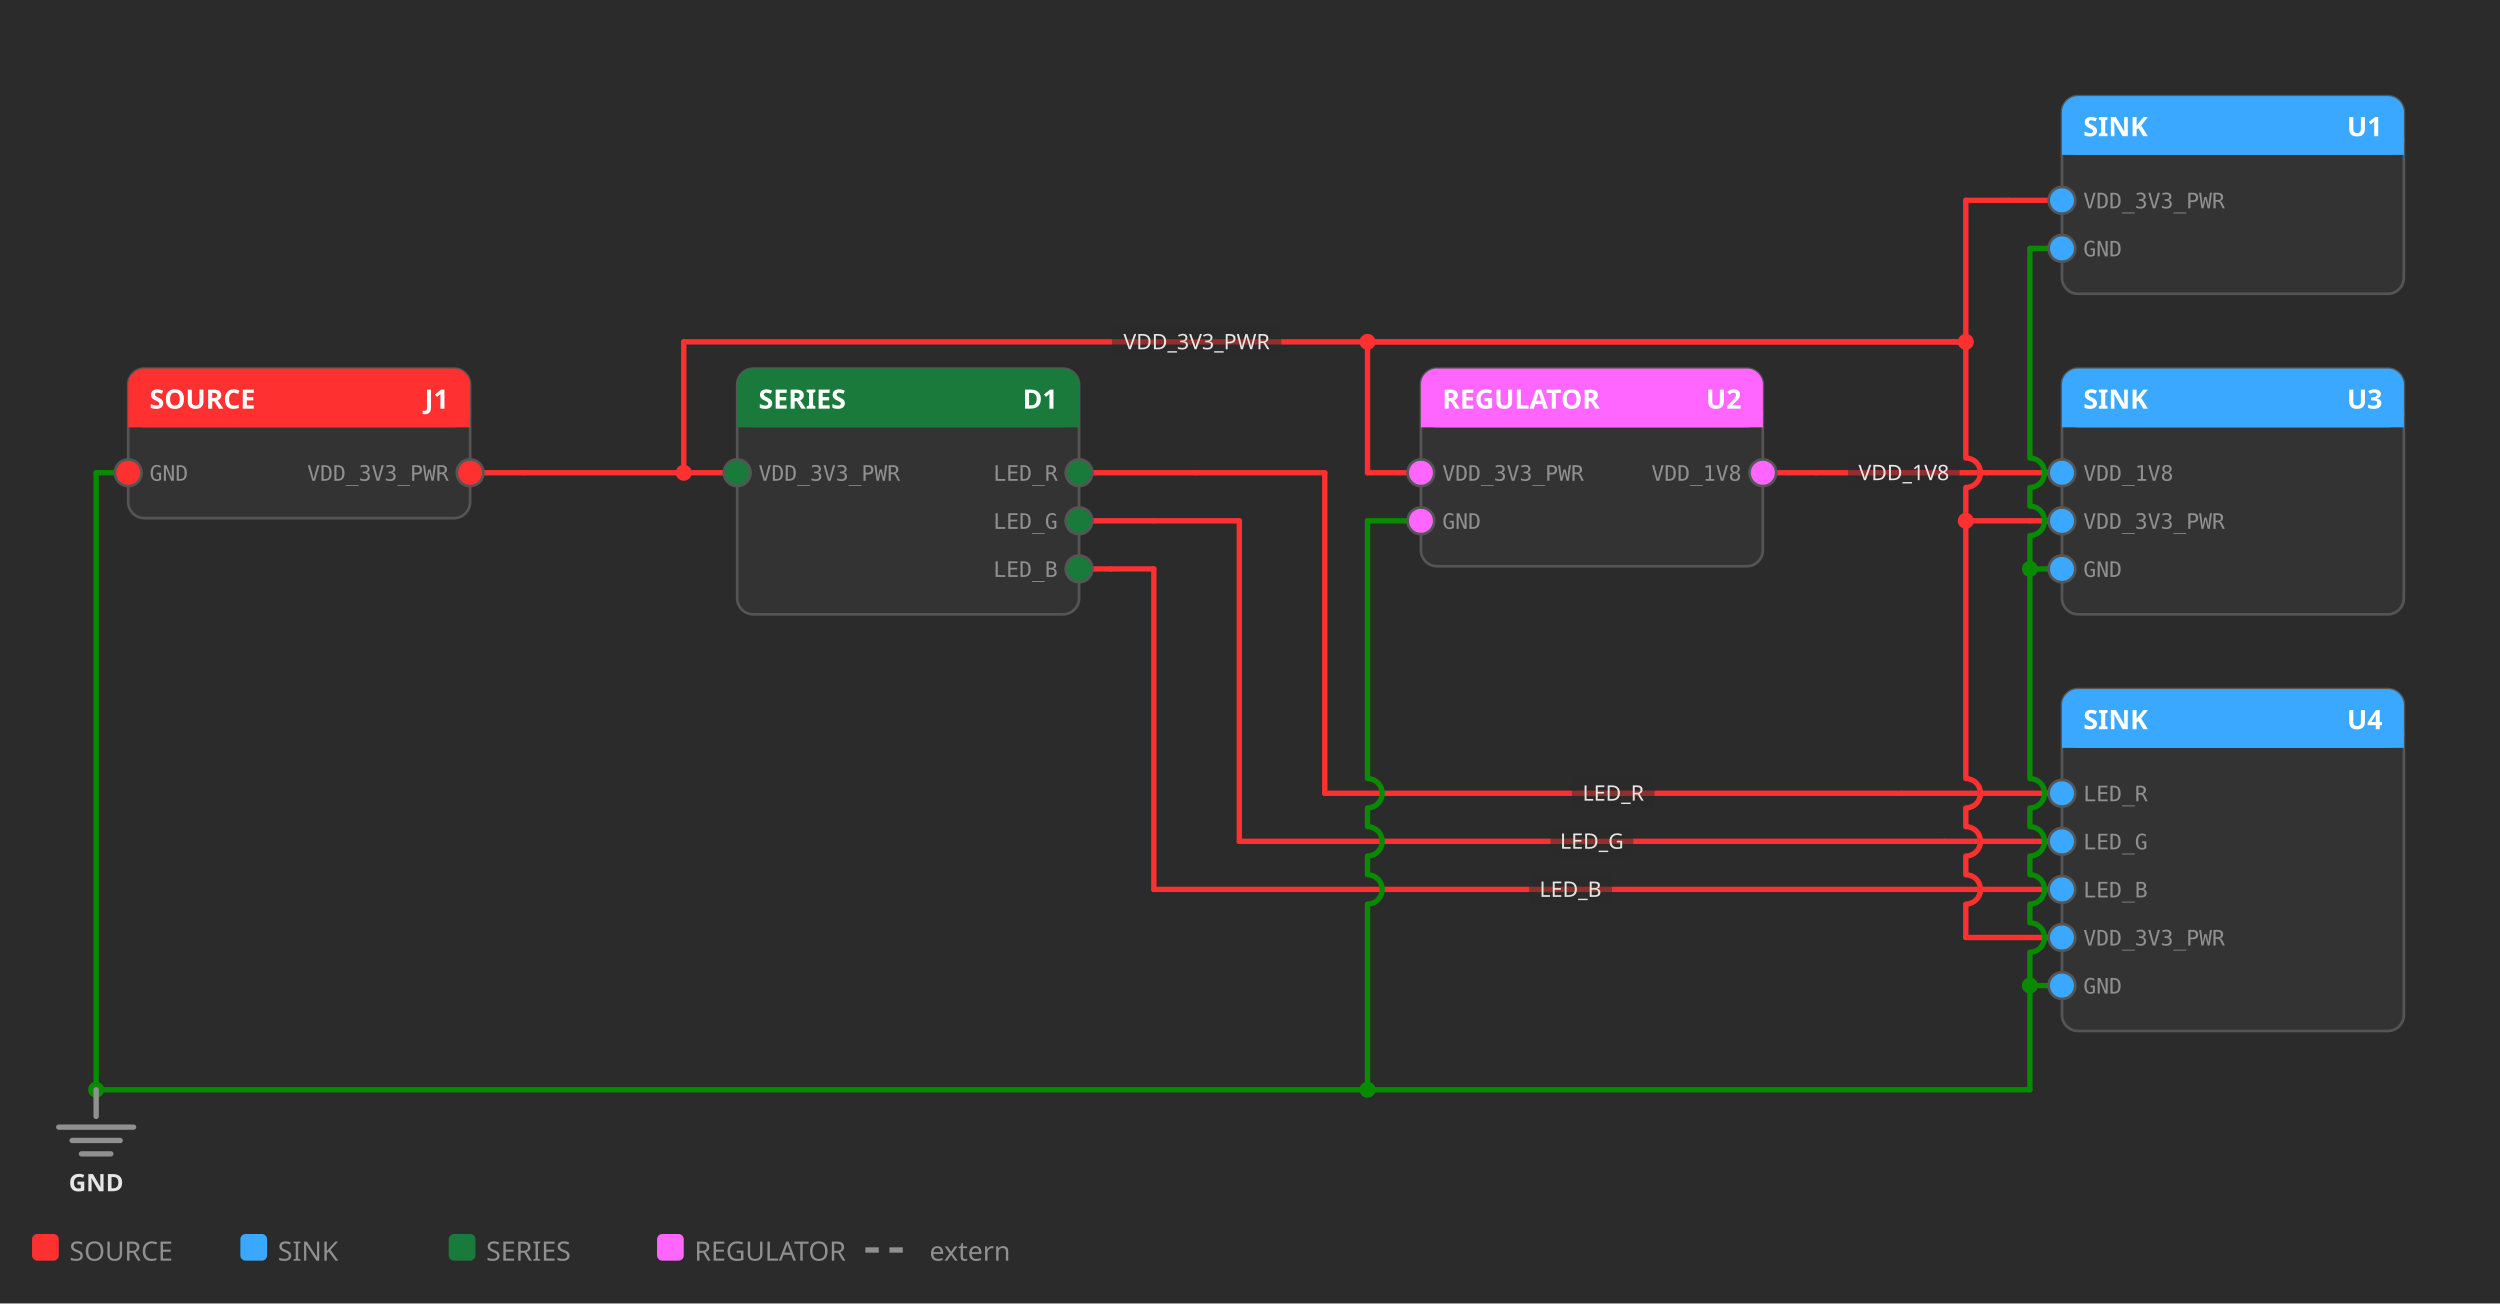
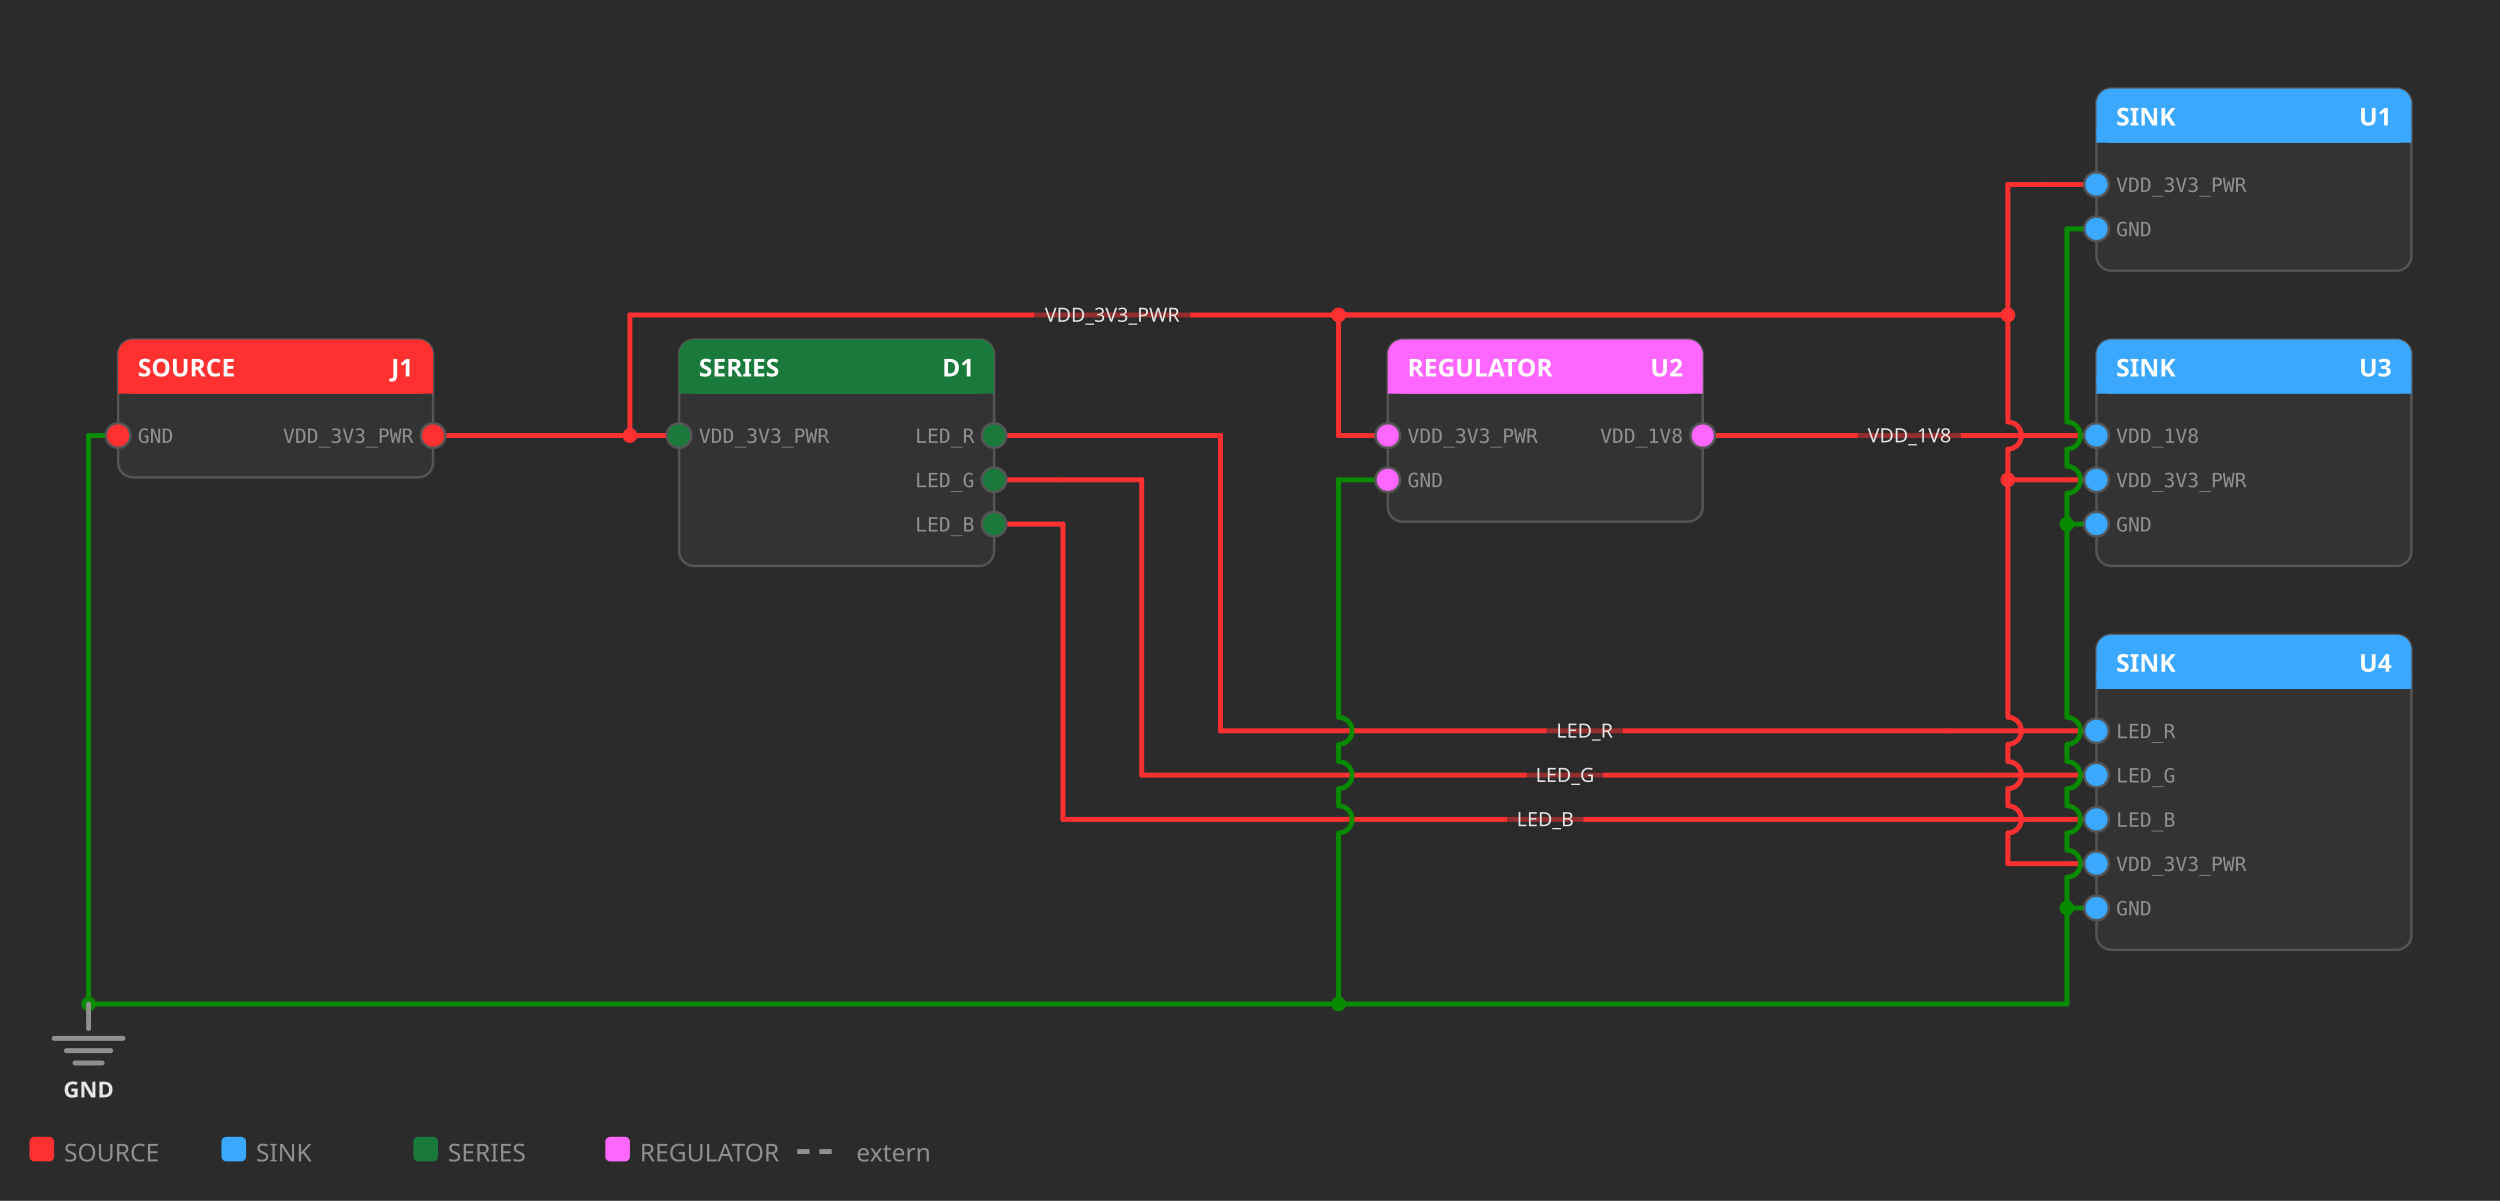
- <svg xmlns="http://www.w3.org/2000/svg" width="936" height="488" viewBox="0 0 936 488">
+ <svg xmlns="http://www.w3.org/2000/svg" width="1016" height="488" viewBox="0 0 1016 488">
  <rect width="100%" height="100%" fill="#2b2b2b" />
  <line x1="404" y1="213" x2="416" y2="213" stroke="#ff3030" stroke-width="2" stroke-linecap="round" />
  <line x1="416" y1="213" x2="432" y2="213" stroke="#ff3030" stroke-width="2" stroke-linecap="round" />
-   <line x1="432" y1="333" x2="744" y2="333" stroke="#ff3030" stroke-width="2" stroke-linecap="round" />
-   <line x1="744" y1="333" x2="772" y2="333" stroke="#ff3030" stroke-width="2" stroke-linecap="round" />
+   <line x1="432" y1="333" x2="824" y2="333" stroke="#ff3030" stroke-width="2" stroke-linecap="round" />
+   <line x1="824" y1="333" x2="852" y2="333" stroke="#ff3030" stroke-width="2" stroke-linecap="round" />
  <line x1="404" y1="195" x2="432" y2="195" stroke="#ff3030" stroke-width="2" stroke-linecap="round" />
  <line x1="432" y1="195" x2="464" y2="195" stroke="#ff3030" stroke-width="2" stroke-linecap="round" />
-   <line x1="464" y1="315" x2="728" y2="315" stroke="#ff3030" stroke-width="2" stroke-linecap="round" />
-   <line x1="728" y1="315" x2="772" y2="315" stroke="#ff3030" stroke-width="2" stroke-linecap="round" />
+   <line x1="464" y1="315" x2="808" y2="315" stroke="#ff3030" stroke-width="2" stroke-linecap="round" />
+   <line x1="808" y1="315" x2="852" y2="315" stroke="#ff3030" stroke-width="2" stroke-linecap="round" />
  <line x1="404" y1="177" x2="448" y2="177" stroke="#ff3030" stroke-width="2" stroke-linecap="round" />
  <line x1="448" y1="177" x2="496" y2="177" stroke="#ff3030" stroke-width="2" stroke-linecap="round" />
-   <line x1="496" y1="297" x2="712" y2="297" stroke="#ff3030" stroke-width="2" stroke-linecap="round" />
-   <line x1="712" y1="297" x2="772" y2="297" stroke="#ff3030" stroke-width="2" stroke-linecap="round" />
-   <line x1="660" y1="177" x2="680" y2="177" stroke="#ff3030" stroke-width="2" stroke-linecap="round" />
-   <line x1="680" y1="177" x2="696" y2="177" stroke="#ff3030" stroke-width="2" stroke-linecap="round" />
-   <line x1="696" y1="177" x2="744" y2="177" stroke="#ff3030" stroke-width="2" stroke-linecap="round" />
-   <line x1="744" y1="177" x2="772" y2="177" stroke="#ff3030" stroke-width="2" stroke-linecap="round" />
+   <line x1="496" y1="297" x2="792" y2="297" stroke="#ff3030" stroke-width="2" stroke-linecap="round" />
+   <line x1="792" y1="297" x2="852" y2="297" stroke="#ff3030" stroke-width="2" stroke-linecap="round" />
+   <line x1="692" y1="177" x2="712" y2="177" stroke="#ff3030" stroke-width="2" stroke-linecap="round" />
+   <line x1="712" y1="177" x2="728" y2="177" stroke="#ff3030" stroke-width="2" stroke-linecap="round" />
+   <line x1="728" y1="177" x2="824" y2="177" stroke="#ff3030" stroke-width="2" stroke-linecap="round" />
+   <line x1="824" y1="177" x2="852" y2="177" stroke="#ff3030" stroke-width="2" stroke-linecap="round" />
  <line x1="176" y1="177" x2="196" y2="177" stroke="#ff3030" stroke-width="2" stroke-linecap="round" />
  <line x1="196" y1="177" x2="256" y2="177" stroke="#ff3030" stroke-width="2" stroke-linecap="round" />
  <line x1="256" y1="177" x2="276" y2="177" stroke="#ff3030" stroke-width="2" stroke-linecap="round" />
-   <line x1="736" y1="75" x2="752" y2="75" stroke="#ff3030" stroke-width="2" stroke-linecap="round" />
-   <line x1="752" y1="75" x2="772" y2="75" stroke="#ff3030" stroke-width="2" stroke-linecap="round" />
-   <line x1="256" y1="128" x2="736" y2="128" stroke="#ff3030" stroke-width="2" stroke-linecap="round" />
-   <line x1="512" y1="177" x2="532" y2="177" stroke="#ff3030" stroke-width="2" stroke-linecap="round" />
-   <line x1="512" y1="128" x2="736" y2="128" stroke="#ff3030" stroke-width="2" stroke-linecap="round" />
-   <line x1="736" y1="195" x2="760" y2="195" stroke="#ff3030" stroke-width="2" stroke-linecap="round" />
-   <line x1="760" y1="195" x2="772" y2="195" stroke="#ff3030" stroke-width="2" stroke-linecap="round" />
-   <line x1="736" y1="351" x2="760" y2="351" stroke="#ff3030" stroke-width="2" stroke-linecap="round" />
-   <line x1="760" y1="351" x2="772" y2="351" stroke="#ff3030" stroke-width="2" stroke-linecap="round" />
-   <line x1="36" y1="408" x2="760" y2="408" stroke="#088b00" stroke-width="2" stroke-linecap="round" />
+   <line x1="816" y1="75" x2="832" y2="75" stroke="#ff3030" stroke-width="2" stroke-linecap="round" />
+   <line x1="832" y1="75" x2="852" y2="75" stroke="#ff3030" stroke-width="2" stroke-linecap="round" />
+   <line x1="256" y1="128" x2="816" y2="128" stroke="#ff3030" stroke-width="2" stroke-linecap="round" />
+   <line x1="544" y1="177" x2="564" y2="177" stroke="#ff3030" stroke-width="2" stroke-linecap="round" />
+   <line x1="544" y1="128" x2="816" y2="128" stroke="#ff3030" stroke-width="2" stroke-linecap="round" />
+   <line x1="816" y1="195" x2="840" y2="195" stroke="#ff3030" stroke-width="2" stroke-linecap="round" />
+   <line x1="840" y1="195" x2="852" y2="195" stroke="#ff3030" stroke-width="2" stroke-linecap="round" />
+   <line x1="816" y1="351" x2="840" y2="351" stroke="#ff3030" stroke-width="2" stroke-linecap="round" />
+   <line x1="840" y1="351" x2="852" y2="351" stroke="#ff3030" stroke-width="2" stroke-linecap="round" />
+   <line x1="36" y1="408" x2="840" y2="408" stroke="#088b00" stroke-width="2" stroke-linecap="round" />
  <line x1="36" y1="177" x2="48" y2="177" stroke="#088b00" stroke-width="2" stroke-linecap="round" />
-   <line x1="512" y1="195" x2="532" y2="195" stroke="#088b00" stroke-width="2" stroke-linecap="round" />
-   <line x1="760" y1="93" x2="772" y2="93" stroke="#088b00" stroke-width="2" stroke-linecap="round" />
-   <line x1="760" y1="213" x2="772" y2="213" stroke="#088b00" stroke-width="2" stroke-linecap="round" />
-   <line x1="760" y1="369" x2="772" y2="369" stroke="#088b00" stroke-width="2" stroke-linecap="round" />
+   <line x1="544" y1="195" x2="564" y2="195" stroke="#088b00" stroke-width="2" stroke-linecap="round" />
+   <line x1="840" y1="93" x2="852" y2="93" stroke="#088b00" stroke-width="2" stroke-linecap="round" />
+   <line x1="840" y1="213" x2="852" y2="213" stroke="#088b00" stroke-width="2" stroke-linecap="round" />
+   <line x1="840" y1="369" x2="852" y2="369" stroke="#088b00" stroke-width="2" stroke-linecap="round" />
  <path d="M 432,213 V 333" fill="none" stroke="#ff3030" stroke-width="2" stroke-linecap="round" stroke-linejoin="round" />
  <path d="M 464,195 V 315" fill="none" stroke="#ff3030" stroke-width="2" stroke-linecap="round" stroke-linejoin="round" />
  <path d="M 496,177 V 297" fill="none" stroke="#ff3030" stroke-width="2" stroke-linecap="round" stroke-linejoin="round" />
-   <path d="M 736,75 V 171.5 A 5.5,5.5 0 0 1 736,182.5 V 291.5 A 5.5,5.5 0 0 1 736,302.5 V 309.5 A 5.5,5.5 0 0 1 736,320.5 V 327.5 A 5.5,5.5 0 0 1 736,338.5 V 351" fill="none" stroke="#ff3030" stroke-width="2" stroke-linecap="round" stroke-linejoin="round" />
+   <path d="M 816,75 V 171.5 A 5.5,5.5 0 0 1 816,182.5 V 291.5 A 5.5,5.5 0 0 1 816,302.5 V 309.5 A 5.5,5.5 0 0 1 816,320.5 V 327.5 A 5.5,5.5 0 0 1 816,338.5 V 351" fill="none" stroke="#ff3030" stroke-width="2" stroke-linecap="round" stroke-linejoin="round" />
  <path d="M 256,128 V 177" fill="none" stroke="#ff3030" stroke-width="2" stroke-linecap="round" stroke-linejoin="round" />
-   <path d="M 512,128 V 177" fill="none" stroke="#ff3030" stroke-width="2" stroke-linecap="round" stroke-linejoin="round" />
+   <path d="M 544,128 V 177" fill="none" stroke="#ff3030" stroke-width="2" stroke-linecap="round" stroke-linejoin="round" />
  <path d="M 36,177 V 408" fill="none" stroke="#088b00" stroke-width="2" stroke-linecap="round" stroke-linejoin="round" />
-   <path d="M 512,195 V 291.5 A 5.5,5.5 0 0 1 512,302.5 V 309.5 A 5.5,5.5 0 0 1 512,320.5 V 327.5 A 5.5,5.5 0 0 1 512,338.5 V 408" fill="none" stroke="#088b00" stroke-width="2" stroke-linecap="round" stroke-linejoin="round" />
-   <path d="M 760,93 V 171.5 A 5.5,5.5 0 0 1 760,182.5 V 189.5 A 5.5,5.5 0 0 1 760,200.5 V 291.5 A 5.5,5.5 0 0 1 760,302.5 V 309.5 A 5.5,5.5 0 0 1 760,320.5 V 327.5 A 5.5,5.5 0 0 1 760,338.5 V 345.5 A 5.5,5.5 0 0 1 760,356.5 V 408" fill="none" stroke="#088b00" stroke-width="2" stroke-linecap="round" stroke-linejoin="round" />
+   <path d="M 544,195 V 291.5 A 5.5,5.5 0 0 1 544,302.5 V 309.5 A 5.5,5.5 0 0 1 544,320.5 V 327.5 A 5.5,5.5 0 0 1 544,338.5 V 408" fill="none" stroke="#088b00" stroke-width="2" stroke-linecap="round" stroke-linejoin="round" />
+   <path d="M 840,93 V 171.5 A 5.5,5.5 0 0 1 840,182.5 V 189.5 A 5.5,5.5 0 0 1 840,200.5 V 291.5 A 5.5,5.5 0 0 1 840,302.5 V 309.5 A 5.5,5.5 0 0 1 840,320.5 V 327.5 A 5.5,5.5 0 0 1 840,338.5 V 345.5 A 5.5,5.5 0 0 1 840,356.5 V 408" fill="none" stroke="#088b00" stroke-width="2" stroke-linecap="round" stroke-linejoin="round" />
  <circle cx="36" cy="408" r="3" fill="#088b00" />
  <circle cx="256" cy="177" r="3" fill="#ff3030" />
-   <circle cx="512" cy="128" r="3" fill="#ff3030" />
-   <circle cx="512" cy="408" r="3" fill="#088b00" />
-   <circle cx="736" cy="128" r="3" fill="#ff3030" />
-   <circle cx="736" cy="195" r="3" fill="#ff3030" />
-   <circle cx="760" cy="213" r="3" fill="#088b00" />
-   <circle cx="760" cy="369" r="3" fill="#088b00" />
+   <circle cx="544" cy="128" r="3" fill="#ff3030" />
+   <circle cx="544" cy="408" r="3" fill="#088b00" />
+   <circle cx="816" cy="128" r="3" fill="#ff3030" />
+   <circle cx="816" cy="195" r="3" fill="#ff3030" />
+   <circle cx="840" cy="213" r="3" fill="#088b00" />
+   <circle cx="840" cy="369" r="3" fill="#088b00" />
  <line x1="36" y1="408" x2="36" y2="418" stroke="#909090" stroke-width="2" stroke-linecap="round" />
  <line x1="22" y1="422" x2="50" y2="422" stroke="#909090" stroke-width="2" stroke-linecap="round" />
  <line x1="27" y1="427" x2="45" y2="427" stroke="#909090" stroke-width="2" stroke-linecap="round" />
  <line x1="30.5" y1="432" x2="41.5" y2="432" stroke="#909090" stroke-width="2" stroke-linecap="round" />
  <text x="36" y="446" text-anchor="middle" fill="#e6e6e6" font-family="Segoe UI,sans-serif" font-size="9" font-weight="600">GND</text>
  <rect class="topo-hit" data-label="J1" x="48" y="138" width="128" height="56" rx="6" fill="#333333" stroke="#555555" stroke-width="1" />
  <rect x="48" y="138" width="128" height="22" rx="6" fill="#ff3030" />
  <rect x="48" y="154" width="128" height="6" fill="#ff3030" />
  <text x="56" y="153" fill="#ffffff" font-family="Segoe UI,sans-serif" font-size="10" font-weight="600">SOURCE</text>
  <text x="168" y="153" fill="#ffffff" text-anchor="end" font-family="Segoe UI,sans-serif" font-size="10" font-weight="600">J1</text>
  <circle cx="48" cy="177" r="5" fill="#ff3030" stroke="#555555" stroke-width="1" />
  <text x="56" y="180" text-anchor="start" fill="#909090" font-family="Consolas,monospace" font-size="8">GND</text>
  <circle cx="176" cy="177" r="5" fill="#ff3030" stroke="#555555" stroke-width="1" />
  <text x="168" y="180" text-anchor="end" fill="#909090" font-family="Consolas,monospace" font-size="8">VDD_3V3_PWR</text>
  <rect class="topo-hit" data-label="D1" x="276" y="138" width="128" height="92" rx="6" fill="#333333" stroke="#555555" stroke-width="1" />
  <rect x="276" y="138" width="128" height="22" rx="6" fill="#1a7a3c" />
  <rect x="276" y="154" width="128" height="6" fill="#1a7a3c" />
  <text x="284" y="153" fill="#ffffff" font-family="Segoe UI,sans-serif" font-size="10" font-weight="600">SERIES</text>
  <text x="396" y="153" fill="#ffffff" text-anchor="end" font-family="Segoe UI,sans-serif" font-size="10" font-weight="600">D1</text>
  <circle cx="276" cy="177" r="5" fill="#1a7a3c" stroke="#555555" stroke-width="1" />
  <text x="284" y="180" text-anchor="start" fill="#909090" font-family="Consolas,monospace" font-size="8">VDD_3V3_PWR</text>
  <circle cx="404" cy="177" r="5" fill="#1a7a3c" stroke="#555555" stroke-width="1" />
  <text x="396" y="180" text-anchor="end" fill="#909090" font-family="Consolas,monospace" font-size="8">LED_R</text>
  <circle cx="404" cy="195" r="5" fill="#1a7a3c" stroke="#555555" stroke-width="1" />
  <text x="396" y="198" text-anchor="end" fill="#909090" font-family="Consolas,monospace" font-size="8">LED_G</text>
  <circle cx="404" cy="213" r="5" fill="#1a7a3c" stroke="#555555" stroke-width="1" />
  <text x="396" y="216" text-anchor="end" fill="#909090" font-family="Consolas,monospace" font-size="8">LED_B</text>
-   <rect class="topo-hit" data-label="U2" x="532" y="138" width="128" height="74" rx="6" fill="#333333" stroke="#555555" stroke-width="1" />
-   <rect x="532" y="138" width="128" height="22" rx="6" fill="#ff66ff" />
-   <rect x="532" y="154" width="128" height="6" fill="#ff66ff" />
-   <text x="540" y="153" fill="#ffffff" font-family="Segoe UI,sans-serif" font-size="10" font-weight="600">REGULATOR</text>
-   <text x="652" y="153" fill="#ffffff" text-anchor="end" font-family="Segoe UI,sans-serif" font-size="10" font-weight="600">U2</text>
-   <circle cx="532" cy="177" r="5" fill="#ff66ff" stroke="#555555" stroke-width="1" />
-   <text x="540" y="180" text-anchor="start" fill="#909090" font-family="Consolas,monospace" font-size="8">VDD_3V3_PWR</text>
-   <circle cx="660" cy="177" r="5" fill="#ff66ff" stroke="#555555" stroke-width="1" />
-   <text x="652" y="180" text-anchor="end" fill="#909090" font-family="Consolas,monospace" font-size="8">VDD_1V8</text>
-   <circle cx="532" cy="195" r="5" fill="#ff66ff" stroke="#555555" stroke-width="1" />
-   <text x="540" y="198" text-anchor="start" fill="#909090" font-family="Consolas,monospace" font-size="8">GND</text>
-   <rect class="topo-hit" data-label="U1" x="772" y="36" width="128" height="74" rx="6" fill="#333333" stroke="#555555" stroke-width="1" />
-   <rect x="772" y="36" width="128" height="22" rx="6" fill="#3aa8ff" />
-   <rect x="772" y="52" width="128" height="6" fill="#3aa8ff" />
-   <text x="780" y="51" fill="#ffffff" font-family="Segoe UI,sans-serif" font-size="10" font-weight="600">SINK</text>
-   <text x="892" y="51" fill="#ffffff" text-anchor="end" font-family="Segoe UI,sans-serif" font-size="10" font-weight="600">U1</text>
-   <circle cx="772" cy="75" r="5" fill="#3aa8ff" stroke="#555555" stroke-width="1" />
-   <text x="780" y="78" text-anchor="start" fill="#909090" font-family="Consolas,monospace" font-size="8">VDD_3V3_PWR</text>
-   <circle cx="772" cy="93" r="5" fill="#3aa8ff" stroke="#555555" stroke-width="1" />
-   <text x="780" y="96" text-anchor="start" fill="#909090" font-family="Consolas,monospace" font-size="8">GND</text>
-   <rect class="topo-hit" data-label="U3" x="772" y="138" width="128" height="92" rx="6" fill="#333333" stroke="#555555" stroke-width="1" />
-   <rect x="772" y="138" width="128" height="22" rx="6" fill="#3aa8ff" />
-   <rect x="772" y="154" width="128" height="6" fill="#3aa8ff" />
-   <text x="780" y="153" fill="#ffffff" font-family="Segoe UI,sans-serif" font-size="10" font-weight="600">SINK</text>
-   <text x="892" y="153" fill="#ffffff" text-anchor="end" font-family="Segoe UI,sans-serif" font-size="10" font-weight="600">U3</text>
-   <circle cx="772" cy="177" r="5" fill="#3aa8ff" stroke="#555555" stroke-width="1" />
-   <text x="780" y="180" text-anchor="start" fill="#909090" font-family="Consolas,monospace" font-size="8">VDD_1V8</text>
-   <circle cx="772" cy="195" r="5" fill="#3aa8ff" stroke="#555555" stroke-width="1" />
-   <text x="780" y="198" text-anchor="start" fill="#909090" font-family="Consolas,monospace" font-size="8">VDD_3V3_PWR</text>
-   <circle cx="772" cy="213" r="5" fill="#3aa8ff" stroke="#555555" stroke-width="1" />
-   <text x="780" y="216" text-anchor="start" fill="#909090" font-family="Consolas,monospace" font-size="8">GND</text>
-   <rect class="topo-hit" data-label="U4" x="772" y="258" width="128" height="128" rx="6" fill="#333333" stroke="#555555" stroke-width="1" />
-   <rect x="772" y="258" width="128" height="22" rx="6" fill="#3aa8ff" />
-   <rect x="772" y="274" width="128" height="6" fill="#3aa8ff" />
-   <text x="780" y="273" fill="#ffffff" font-family="Segoe UI,sans-serif" font-size="10" font-weight="600">SINK</text>
-   <text x="892" y="273" fill="#ffffff" text-anchor="end" font-family="Segoe UI,sans-serif" font-size="10" font-weight="600">U4</text>
-   <circle cx="772" cy="297" r="5" fill="#3aa8ff" stroke="#555555" stroke-width="1" />
-   <text x="780" y="300" text-anchor="start" fill="#909090" font-family="Consolas,monospace" font-size="8">LED_R</text>
-   <circle cx="772" cy="315" r="5" fill="#3aa8ff" stroke="#555555" stroke-width="1" />
-   <text x="780" y="318" text-anchor="start" fill="#909090" font-family="Consolas,monospace" font-size="8">LED_G</text>
-   <circle cx="772" cy="333" r="5" fill="#3aa8ff" stroke="#555555" stroke-width="1" />
-   <text x="780" y="336" text-anchor="start" fill="#909090" font-family="Consolas,monospace" font-size="8">LED_B</text>
-   <circle cx="772" cy="351" r="5" fill="#3aa8ff" stroke="#555555" stroke-width="1" />
-   <text x="780" y="354" text-anchor="start" fill="#909090" font-family="Consolas,monospace" font-size="8">VDD_3V3_PWR</text>
-   <circle cx="772" cy="369" r="5" fill="#3aa8ff" stroke="#555555" stroke-width="1" />
-   <text x="780" y="372" text-anchor="start" fill="#909090" font-family="Consolas,monospace" font-size="8">GND</text>
-   <rect x="572.5" y="327" width="31" height="12" fill="#2b2b2b" fill-opacity="0.5" stroke="none" rx="2" />
-   <text x="588" y="333" text-anchor="middle" dominant-baseline="middle" fill="#e6e6e6" font-family="Segoe UI,sans-serif" font-size="8">LED_B</text>
-   <rect x="580.5" y="309" width="31" height="12" fill="#2b2b2b" fill-opacity="0.5" stroke="none" rx="2" />
-   <text x="596" y="315" text-anchor="middle" dominant-baseline="middle" fill="#e6e6e6" font-family="Segoe UI,sans-serif" font-size="8">LED_G</text>
-   <rect x="588.5" y="291" width="31" height="12" fill="#2b2b2b" fill-opacity="0.5" stroke="none" rx="2" />
-   <text x="604" y="297" text-anchor="middle" dominant-baseline="middle" fill="#e6e6e6" font-family="Segoe UI,sans-serif" font-size="8">LED_R</text>
-   <rect x="691.9" y="171" width="41.8" height="12" fill="#2b2b2b" fill-opacity="0.5" stroke="none" rx="2" />
-   <text x="712.8" y="177" text-anchor="middle" dominant-baseline="middle" fill="#e6e6e6" font-family="Segoe UI,sans-serif" font-size="8">VDD_1V8</text>
-   <rect x="416.3" y="122" width="63.4" height="12" fill="#2b2b2b" fill-opacity="0.5" stroke="none" rx="2" />
-   <text x="448" y="128" text-anchor="middle" dominant-baseline="middle" fill="#e6e6e6" font-family="Segoe UI,sans-serif" font-size="8">VDD_3V3_PWR</text>
+   <rect class="topo-hit" data-label="U2" x="564" y="138" width="128" height="74" rx="6" fill="#333333" stroke="#555555" stroke-width="1" />
+   <rect x="564" y="138" width="128" height="22" rx="6" fill="#ff66ff" />
+   <rect x="564" y="154" width="128" height="6" fill="#ff66ff" />
+   <text x="572" y="153" fill="#ffffff" font-family="Segoe UI,sans-serif" font-size="10" font-weight="600">REGULATOR</text>
+   <text x="684" y="153" fill="#ffffff" text-anchor="end" font-family="Segoe UI,sans-serif" font-size="10" font-weight="600">U2</text>
+   <circle cx="564" cy="177" r="5" fill="#ff66ff" stroke="#555555" stroke-width="1" />
+   <text x="572" y="180" text-anchor="start" fill="#909090" font-family="Consolas,monospace" font-size="8">VDD_3V3_PWR</text>
+   <circle cx="692" cy="177" r="5" fill="#ff66ff" stroke="#555555" stroke-width="1" />
+   <text x="684" y="180" text-anchor="end" fill="#909090" font-family="Consolas,monospace" font-size="8">VDD_1V8</text>
+   <circle cx="564" cy="195" r="5" fill="#ff66ff" stroke="#555555" stroke-width="1" />
+   <text x="572" y="198" text-anchor="start" fill="#909090" font-family="Consolas,monospace" font-size="8">GND</text>
+   <rect class="topo-hit" data-label="U1" x="852" y="36" width="128" height="74" rx="6" fill="#333333" stroke="#555555" stroke-width="1" />
+   <rect x="852" y="36" width="128" height="22" rx="6" fill="#3aa8ff" />
+   <rect x="852" y="52" width="128" height="6" fill="#3aa8ff" />
+   <text x="860" y="51" fill="#ffffff" font-family="Segoe UI,sans-serif" font-size="10" font-weight="600">SINK</text>
+   <text x="972" y="51" fill="#ffffff" text-anchor="end" font-family="Segoe UI,sans-serif" font-size="10" font-weight="600">U1</text>
+   <circle cx="852" cy="75" r="5" fill="#3aa8ff" stroke="#555555" stroke-width="1" />
+   <text x="860" y="78" text-anchor="start" fill="#909090" font-family="Consolas,monospace" font-size="8">VDD_3V3_PWR</text>
+   <circle cx="852" cy="93" r="5" fill="#3aa8ff" stroke="#555555" stroke-width="1" />
+   <text x="860" y="96" text-anchor="start" fill="#909090" font-family="Consolas,monospace" font-size="8">GND</text>
+   <rect class="topo-hit" data-label="U3" x="852" y="138" width="128" height="92" rx="6" fill="#333333" stroke="#555555" stroke-width="1" />
+   <rect x="852" y="138" width="128" height="22" rx="6" fill="#3aa8ff" />
+   <rect x="852" y="154" width="128" height="6" fill="#3aa8ff" />
+   <text x="860" y="153" fill="#ffffff" font-family="Segoe UI,sans-serif" font-size="10" font-weight="600">SINK</text>
+   <text x="972" y="153" fill="#ffffff" text-anchor="end" font-family="Segoe UI,sans-serif" font-size="10" font-weight="600">U3</text>
+   <circle cx="852" cy="177" r="5" fill="#3aa8ff" stroke="#555555" stroke-width="1" />
+   <text x="860" y="180" text-anchor="start" fill="#909090" font-family="Consolas,monospace" font-size="8">VDD_1V8</text>
+   <circle cx="852" cy="195" r="5" fill="#3aa8ff" stroke="#555555" stroke-width="1" />
+   <text x="860" y="198" text-anchor="start" fill="#909090" font-family="Consolas,monospace" font-size="8">VDD_3V3_PWR</text>
+   <circle cx="852" cy="213" r="5" fill="#3aa8ff" stroke="#555555" stroke-width="1" />
+   <text x="860" y="216" text-anchor="start" fill="#909090" font-family="Consolas,monospace" font-size="8">GND</text>
+   <rect class="topo-hit" data-label="U4" x="852" y="258" width="128" height="128" rx="6" fill="#333333" stroke="#555555" stroke-width="1" />
+   <rect x="852" y="258" width="128" height="22" rx="6" fill="#3aa8ff" />
+   <rect x="852" y="274" width="128" height="6" fill="#3aa8ff" />
+   <text x="860" y="273" fill="#ffffff" font-family="Segoe UI,sans-serif" font-size="10" font-weight="600">SINK</text>
+   <text x="972" y="273" fill="#ffffff" text-anchor="end" font-family="Segoe UI,sans-serif" font-size="10" font-weight="600">U4</text>
+   <circle cx="852" cy="297" r="5" fill="#3aa8ff" stroke="#555555" stroke-width="1" />
+   <text x="860" y="300" text-anchor="start" fill="#909090" font-family="Consolas,monospace" font-size="8">LED_R</text>
+   <circle cx="852" cy="315" r="5" fill="#3aa8ff" stroke="#555555" stroke-width="1" />
+   <text x="860" y="318" text-anchor="start" fill="#909090" font-family="Consolas,monospace" font-size="8">LED_G</text>
+   <circle cx="852" cy="333" r="5" fill="#3aa8ff" stroke="#555555" stroke-width="1" />
+   <text x="860" y="336" text-anchor="start" fill="#909090" font-family="Consolas,monospace" font-size="8">LED_B</text>
+   <circle cx="852" cy="351" r="5" fill="#3aa8ff" stroke="#555555" stroke-width="1" />
+   <text x="860" y="354" text-anchor="start" fill="#909090" font-family="Consolas,monospace" font-size="8">VDD_3V3_PWR</text>
+   <circle cx="852" cy="369" r="5" fill="#3aa8ff" stroke="#555555" stroke-width="1" />
+   <text x="860" y="372" text-anchor="start" fill="#909090" font-family="Consolas,monospace" font-size="8">GND</text>
+   <rect x="612.5" y="327" width="31" height="12" fill="#2b2b2b" fill-opacity="0.5" stroke="none" rx="2" />
+   <text x="628" y="333" text-anchor="middle" dominant-baseline="middle" fill="#e6e6e6" font-family="Segoe UI,sans-serif" font-size="8">LED_B</text>
+   <rect x="620.5" y="309" width="31" height="12" fill="#2b2b2b" fill-opacity="0.5" stroke="none" rx="2" />
+   <text x="636" y="315" text-anchor="middle" dominant-baseline="middle" fill="#e6e6e6" font-family="Segoe UI,sans-serif" font-size="8">LED_G</text>
+   <rect x="628.5" y="291" width="31" height="12" fill="#2b2b2b" fill-opacity="0.5" stroke="none" rx="2" />
+   <text x="644" y="297" text-anchor="middle" dominant-baseline="middle" fill="#e6e6e6" font-family="Segoe UI,sans-serif" font-size="8">LED_R</text>
+   <rect x="755.1" y="171" width="41.8" height="12" fill="#2b2b2b" fill-opacity="0.5" stroke="none" rx="2" />
+   <text x="776" y="177" text-anchor="middle" dominant-baseline="middle" fill="#e6e6e6" font-family="Segoe UI,sans-serif" font-size="8">VDD_1V8</text>
+   <rect x="420.3" y="122" width="63.4" height="12" fill="#2b2b2b" fill-opacity="0.5" stroke="none" rx="2" />
+   <text x="452" y="128" text-anchor="middle" dominant-baseline="middle" fill="#e6e6e6" font-family="Segoe UI,sans-serif" font-size="8">VDD_3V3_PWR</text>
  <rect x="12" y="462" width="10" height="10" rx="2" fill="#ff3030" />
  <text x="26" y="472" fill="#909090" font-family="Segoe UI,sans-serif" font-size="10">SOURCE</text>
  <rect x="90" y="462" width="10" height="10" rx="2" fill="#3aa8ff" />
  <text x="104" y="472" fill="#909090" font-family="Segoe UI,sans-serif" font-size="10">SINK</text>
  <rect x="168" y="462" width="10" height="10" rx="2" fill="#1a7a3c" />
  <text x="182" y="472" fill="#909090" font-family="Segoe UI,sans-serif" font-size="10">SERIES</text>
  <rect x="246" y="462" width="10" height="10" rx="2" fill="#ff66ff" />
  <text x="260" y="472" fill="#909090" font-family="Segoe UI,sans-serif" font-size="10">REGULATOR</text>
  <line x1="324" y1="468" x2="342" y2="468" stroke="#909090" stroke-width="2" stroke-dasharray="5 4" />
  <text x="348" y="472" fill="#909090" font-family="Segoe UI,sans-serif" font-size="10">extern</text>
</svg>
